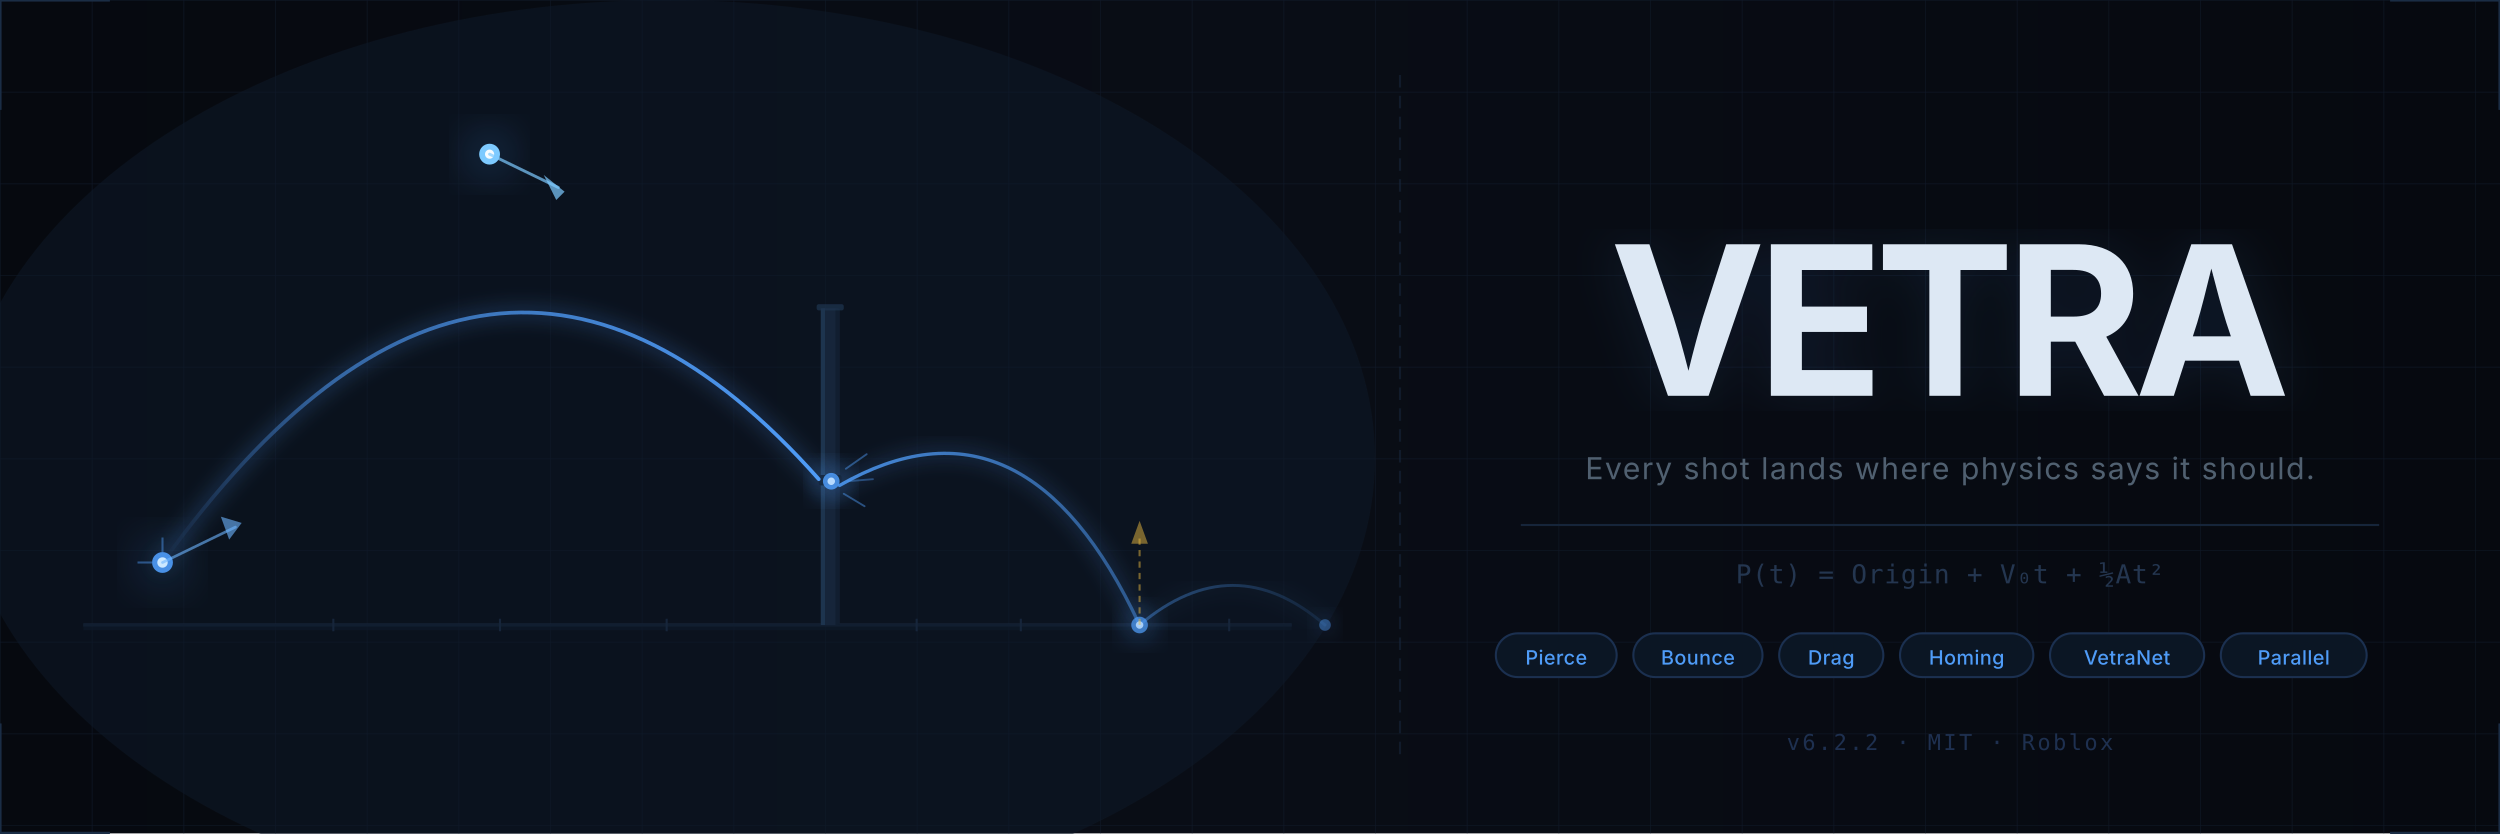
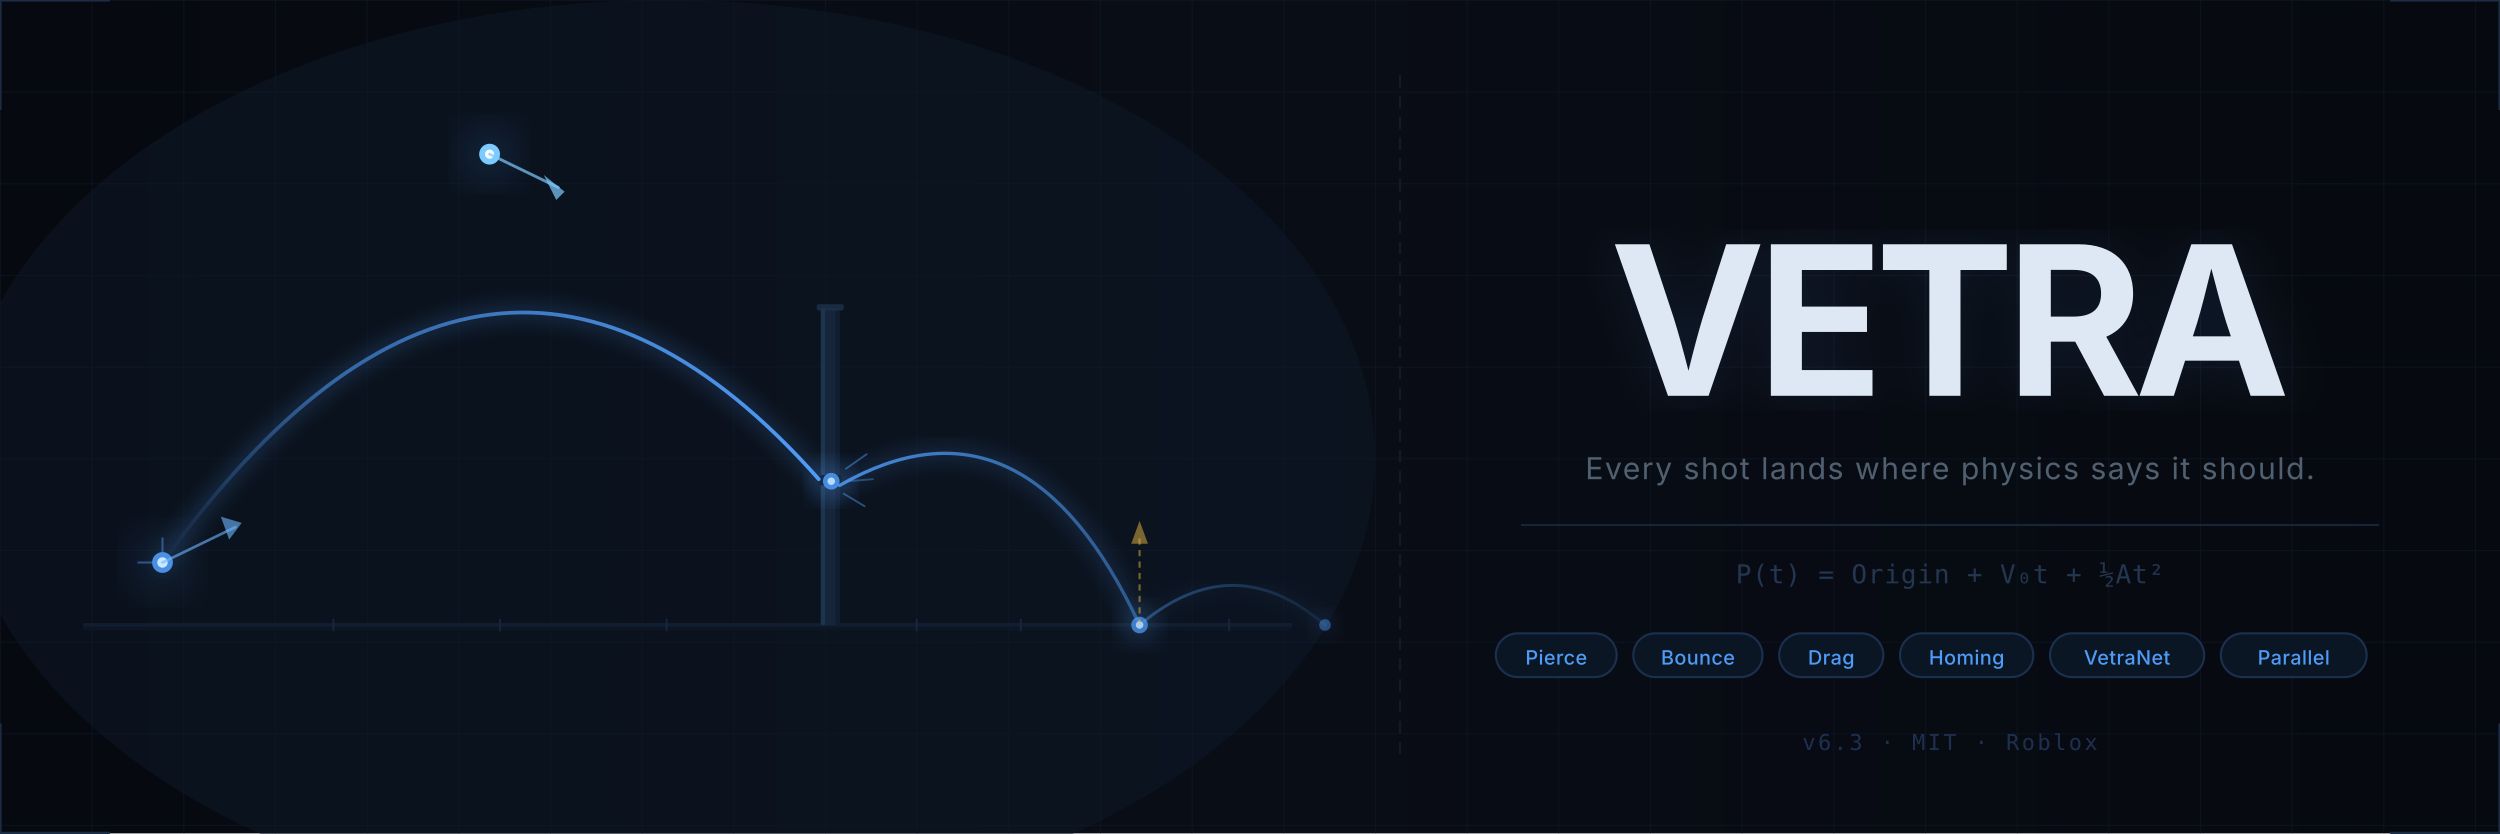
<svg xmlns="http://www.w3.org/2000/svg" viewBox="0 0 1200 400" width="1200" height="400">
  <defs>
    <linearGradient id="bg" x1="0" y1="0" x2="1" y2="0" gradientUnits="objectBoundingBox">
      <stop offset="0%" stop-color="#06090f" />
      <stop offset="50%" stop-color="#090d16" />
      <stop offset="100%" stop-color="#06090f" />
    </linearGradient>
    <pattern id="grid" width="44" height="44" patternUnits="userSpaceOnUse">
      <path d="M 44 0 L 0 0 0 44" fill="none" stroke="#131d2e" stroke-width="0.6" />
    </pattern>
    <linearGradient id="a1" x1="0" y1="0" x2="1" y2="0">
      <stop offset="0%" stop-color="#4f9cf8" stop-opacity="0" />
      <stop offset="25%" stop-color="#4f9cf8" stop-opacity="0.55" />
      <stop offset="100%" stop-color="#4f9cf8" stop-opacity="1" />
    </linearGradient>
    <linearGradient id="a2" x1="0" y1="0" x2="1" y2="0">
      <stop offset="0%" stop-color="#4f9cf8" stop-opacity="0.85" />
      <stop offset="100%" stop-color="#4f9cf8" stop-opacity="0.45" />
    </linearGradient>
    <linearGradient id="a3" x1="0" y1="0" x2="1" y2="0">
      <stop offset="0%" stop-color="#4f9cf8" stop-opacity="0.4" />
      <stop offset="100%" stop-color="#4f9cf8" stop-opacity="0.1" />
    </linearGradient>
    <filter id="blur4">
      <feGaussianBlur stdDeviation="4" />
    </filter>
    <filter id="blur7">
      <feGaussianBlur stdDeviation="7" />
    </filter>
    <filter id="blur12">
      <feGaussianBlur stdDeviation="12" />
    </filter>
    <filter id="glow">
      <feGaussianBlur stdDeviation="10" result="b" />
      <feMerge>
        <feMergeNode in="b" />
        <feMergeNode in="SourceGraphic" />
      </feMerge>
    </filter>
  </defs>
  <rect width="1200" height="400" fill="url(#bg)" />
  <rect width="1200" height="400" fill="url(#grid)" opacity="0.7" />
  <ellipse cx="320" cy="220" rx="340" ry="220" fill="#0d1929" opacity="0.5" />
  <line x1="40" y1="300" x2="620" y2="300" stroke="#16253a" stroke-width="1.5" />
  <line x1="40" y1="301" x2="620" y2="301" stroke="#0d1929" stroke-width="3" opacity="0.6" />
  <rect x="394" y="148" width="9" height="152" rx="1" fill="#16253a" />
  <rect x="394" y="148" width="2" height="152" fill="#1e3550" opacity="0.9" />
  <rect x="401" y="148" width="2" height="152" fill="#0d1929" opacity="0.6" />
  <rect x="393" y="228" width="11" height="5" rx="1" fill="#06090f" />
  <rect x="392" y="146" width="13" height="3" rx="1" fill="#1e3550" opacity="0.7" />
  <path d="M 78,270 Q 235,52 393,230" fill="none" stroke="#4f9cf8" stroke-width="10" stroke-linecap="round" opacity="0.06" filter="url(#blur4)" />
  <path d="M 78,270 Q 235,52 393,230" fill="none" stroke="#4f9cf8" stroke-width="4" stroke-linecap="round" opacity="0.2" filter="url(#blur4)" />
  <path d="M 78,270 Q 235,52 393,230" fill="none" stroke="url(#a1)" stroke-width="1.8" stroke-linecap="round" />
  <path d="M 403,233 Q 492,182 547,300" fill="none" stroke="#4f9cf8" stroke-width="8" stroke-linecap="round" opacity="0.07" filter="url(#blur4)" />
  <path d="M 403,233 Q 492,182 547,300" fill="none" stroke="#4f9cf8" stroke-width="3" stroke-linecap="round" opacity="0.18" filter="url(#blur4)" />
  <path d="M 403,233 Q 492,182 547,300" fill="none" stroke="url(#a2)" stroke-width="1.6" stroke-linecap="round" />
  <path d="M 547,300 Q 592,262 636,300" fill="none" stroke="#4f9cf8" stroke-width="6" stroke-linecap="round" opacity="0.05" filter="url(#blur4)" />
  <path d="M 547,300 Q 592,262 636,300" fill="none" stroke="url(#a3)" stroke-width="1.4" stroke-linecap="round" />
  <circle cx="78" cy="270" r="18" fill="#4f9cf8" opacity="0.07" filter="url(#blur7)" />
  <circle cx="78" cy="270" r="5" fill="#4f9cf8" opacity="0.9" />
  <circle cx="78" cy="270" r="2.5" fill="#cce8ff" />
  <line x1="66" y1="270" x2="73" y2="270" stroke="#4f9cf8" stroke-width="1" opacity="0.45" />
  <line x1="78" y1="258" x2="78" y2="265" stroke="#4f9cf8" stroke-width="1" opacity="0.45" />
  <line x1="78" y1="270" x2="113" y2="253" stroke="#6eb5ff" stroke-width="1.3" opacity="0.6" stroke-linecap="round" />
  <polygon points="116,251 106,248 110,259" fill="#6eb5ff" opacity="0.6" />
  <circle cx="235" cy="74" r="16" fill="#4f9cf8" opacity="0.09" filter="url(#blur7)" />
  <circle cx="235" cy="74" r="5" fill="#7dcaff" />
  <circle cx="235" cy="74" r="2.2" fill="#ffffff" opacity="0.92" />
  <line x1="235" y1="74" x2="268" y2="90" stroke="#7dcaff" stroke-width="1.4" opacity="0.7" stroke-linecap="round" />
  <polygon points="271,92 261,84 267,96" fill="#7dcaff" opacity="0.7" />
  <circle cx="399" cy="231" r="11" fill="#4f9cf8" opacity="0.18" filter="url(#blur4)" />
  <circle cx="399" cy="231" r="4" fill="#4f9cf8" opacity="0.85" />
  <circle cx="399" cy="231" r="1.8" fill="#b8dbff" />
  <line x1="406" y1="225" x2="416" y2="218" stroke="#4f9cf8" stroke-width="0.9" opacity="0.45" stroke-linecap="round" />
  <line x1="407" y1="231" x2="419" y2="230" stroke="#4f9cf8" stroke-width="0.9" opacity="0.38" stroke-linecap="round" />
  <line x1="405" y1="237" x2="415" y2="243" stroke="#4f9cf8" stroke-width="0.9" opacity="0.45" stroke-linecap="round" />
  <circle cx="547" cy="300" r="11" fill="#4f9cf8" opacity="0.1" filter="url(#blur4)" />
  <circle cx="547" cy="300" r="4" fill="#4f9cf8" opacity="0.72" />
  <circle cx="547" cy="300" r="1.8" fill="#b8dbff" opacity="0.85" />
  <line x1="547" y1="300" x2="547" y2="256" stroke="#e8b840" stroke-width="1" stroke-dasharray="3,2.5" opacity="0.5" />
  <polygon points="547,250 543,261 551,261" fill="#e8b840" opacity="0.5" />
  <circle cx="636" cy="300" r="7" fill="#4f9cf8" opacity="0.07" filter="url(#blur4)" />
  <circle cx="636" cy="300" r="2.8" fill="#4f9cf8" opacity="0.42" />
  <line x1="160" y1="297" x2="160" y2="303" stroke="#16253a" stroke-width="1" />
  <line x1="240" y1="297" x2="240" y2="303" stroke="#16253a" stroke-width="1" />
  <line x1="320" y1="297" x2="320" y2="303" stroke="#16253a" stroke-width="1" />
  <line x1="440" y1="297" x2="440" y2="303" stroke="#16253a" stroke-width="1" />
  <line x1="490" y1="297" x2="490" y2="303" stroke="#16253a" stroke-width="1" />
  <line x1="590" y1="297" x2="590" y2="303" stroke="#16253a" stroke-width="1" />
  <line x1="672" y1="36" x2="672" y2="364" stroke="#16253a" stroke-width="1" stroke-dasharray="6,4" opacity="0.6" />
  <text x="936" y="190" text-anchor="middle" font-family="'Inter', 'SF Pro Display', 'Segoe UI', system-ui, sans-serif" font-size="100" font-weight="700" letter-spacing="-4" fill="#4f9cf8" opacity="0.12" filter="url(#blur12)">VETRA</text>
  <text x="936" y="190" text-anchor="middle" font-family="'Inter', 'SF Pro Display', 'Segoe UI', system-ui, sans-serif" font-size="100" font-weight="700" letter-spacing="-4" fill="#dde8f4">VETRA</text>
  <text x="936" y="230" text-anchor="middle" font-family="'Inter', 'Segoe UI', system-ui, sans-serif" font-size="14.5" font-weight="400" letter-spacing="0.7" fill="#506070">Every shot lands where physics says it should.</text>
  <line x1="730" y1="252" x2="1142" y2="252" stroke="#16253a" stroke-width="1" />
  <text x="936" y="280" text-anchor="middle" font-family="'JetBrains Mono', 'Fira Code', 'Consolas', monospace" font-size="12.5" letter-spacing="0.4" fill="#243650">P(t) = Origin + V₀t + ½At²</text>
  <rect x="718" y="304" width="58" height="21" rx="10.5" fill="#0b1624" stroke="#1b3050" stroke-width="1" />
  <text x="747" y="319" text-anchor="middle" font-family="'Inter', sans-serif" font-size="9.5" font-weight="500" letter-spacing="0.2" fill="#4f9cf8">Pierce</text>
  <rect x="784" y="304" width="62" height="21" rx="10.5" fill="#0b1624" stroke="#1b3050" stroke-width="1" />
  <text x="815" y="319" text-anchor="middle" font-family="'Inter', sans-serif" font-size="9.5" font-weight="500" letter-spacing="0.2" fill="#4f9cf8">Bounce</text>
  <rect x="854" y="304" width="50" height="21" rx="10.5" fill="#0b1624" stroke="#1b3050" stroke-width="1" />
  <text x="879" y="319" text-anchor="middle" font-family="'Inter', sans-serif" font-size="9.5" font-weight="500" letter-spacing="0.2" fill="#4f9cf8">Drag</text>
  <rect x="912" y="304" width="64" height="21" rx="10.5" fill="#0b1624" stroke="#1b3050" stroke-width="1" />
  <text x="944" y="319" text-anchor="middle" font-family="'Inter', sans-serif" font-size="9.5" font-weight="500" letter-spacing="0.2" fill="#4f9cf8">Homing</text>
  <rect x="984" y="304" width="74" height="21" rx="10.5" fill="#0b1624" stroke="#1b3050" stroke-width="1" />
  <text x="1021" y="319" text-anchor="middle" font-family="'Inter', sans-serif" font-size="9.5" font-weight="500" letter-spacing="0.2" fill="#4f9cf8">VetraNet</text>
  <rect x="1066" y="304" width="70" height="21" rx="10.5" fill="#0b1624" stroke="#1b3050" stroke-width="1" />
  <text x="1101" y="319" text-anchor="middle" font-family="'Inter', sans-serif" font-size="9.5" font-weight="500" letter-spacing="0.2" fill="#4f9cf8">Parallel</text>
-   <text x="936" y="360" text-anchor="middle" font-family="'JetBrains Mono', monospace" font-size="10.5" letter-spacing="1.2" fill="#1e3050">v6.2.2  ·  MIT  ·  Roblox</text>
+   <text x="936" y="360" text-anchor="middle" font-family="'JetBrains Mono', monospace" font-size="10.5" letter-spacing="1.2" fill="#1e3050">v6.3  ·  MIT  ·  Roblox</text>
  <polyline points="0,52 0,0 52,0" fill="none" stroke="#1a2d45" stroke-width="1.5" stroke-linecap="square" />
  <polyline points="1148,0 1200,0 1200,52" fill="none" stroke="#1a2d45" stroke-width="1.5" stroke-linecap="square" />
  <polyline points="0,348 0,400 52,400" fill="none" stroke="#1a2d45" stroke-width="1.5" stroke-linecap="square" />
  <polyline points="1148,400 1200,400 1200,348" fill="none" stroke="#1a2d45" stroke-width="1.5" stroke-linecap="square" />
</svg>
